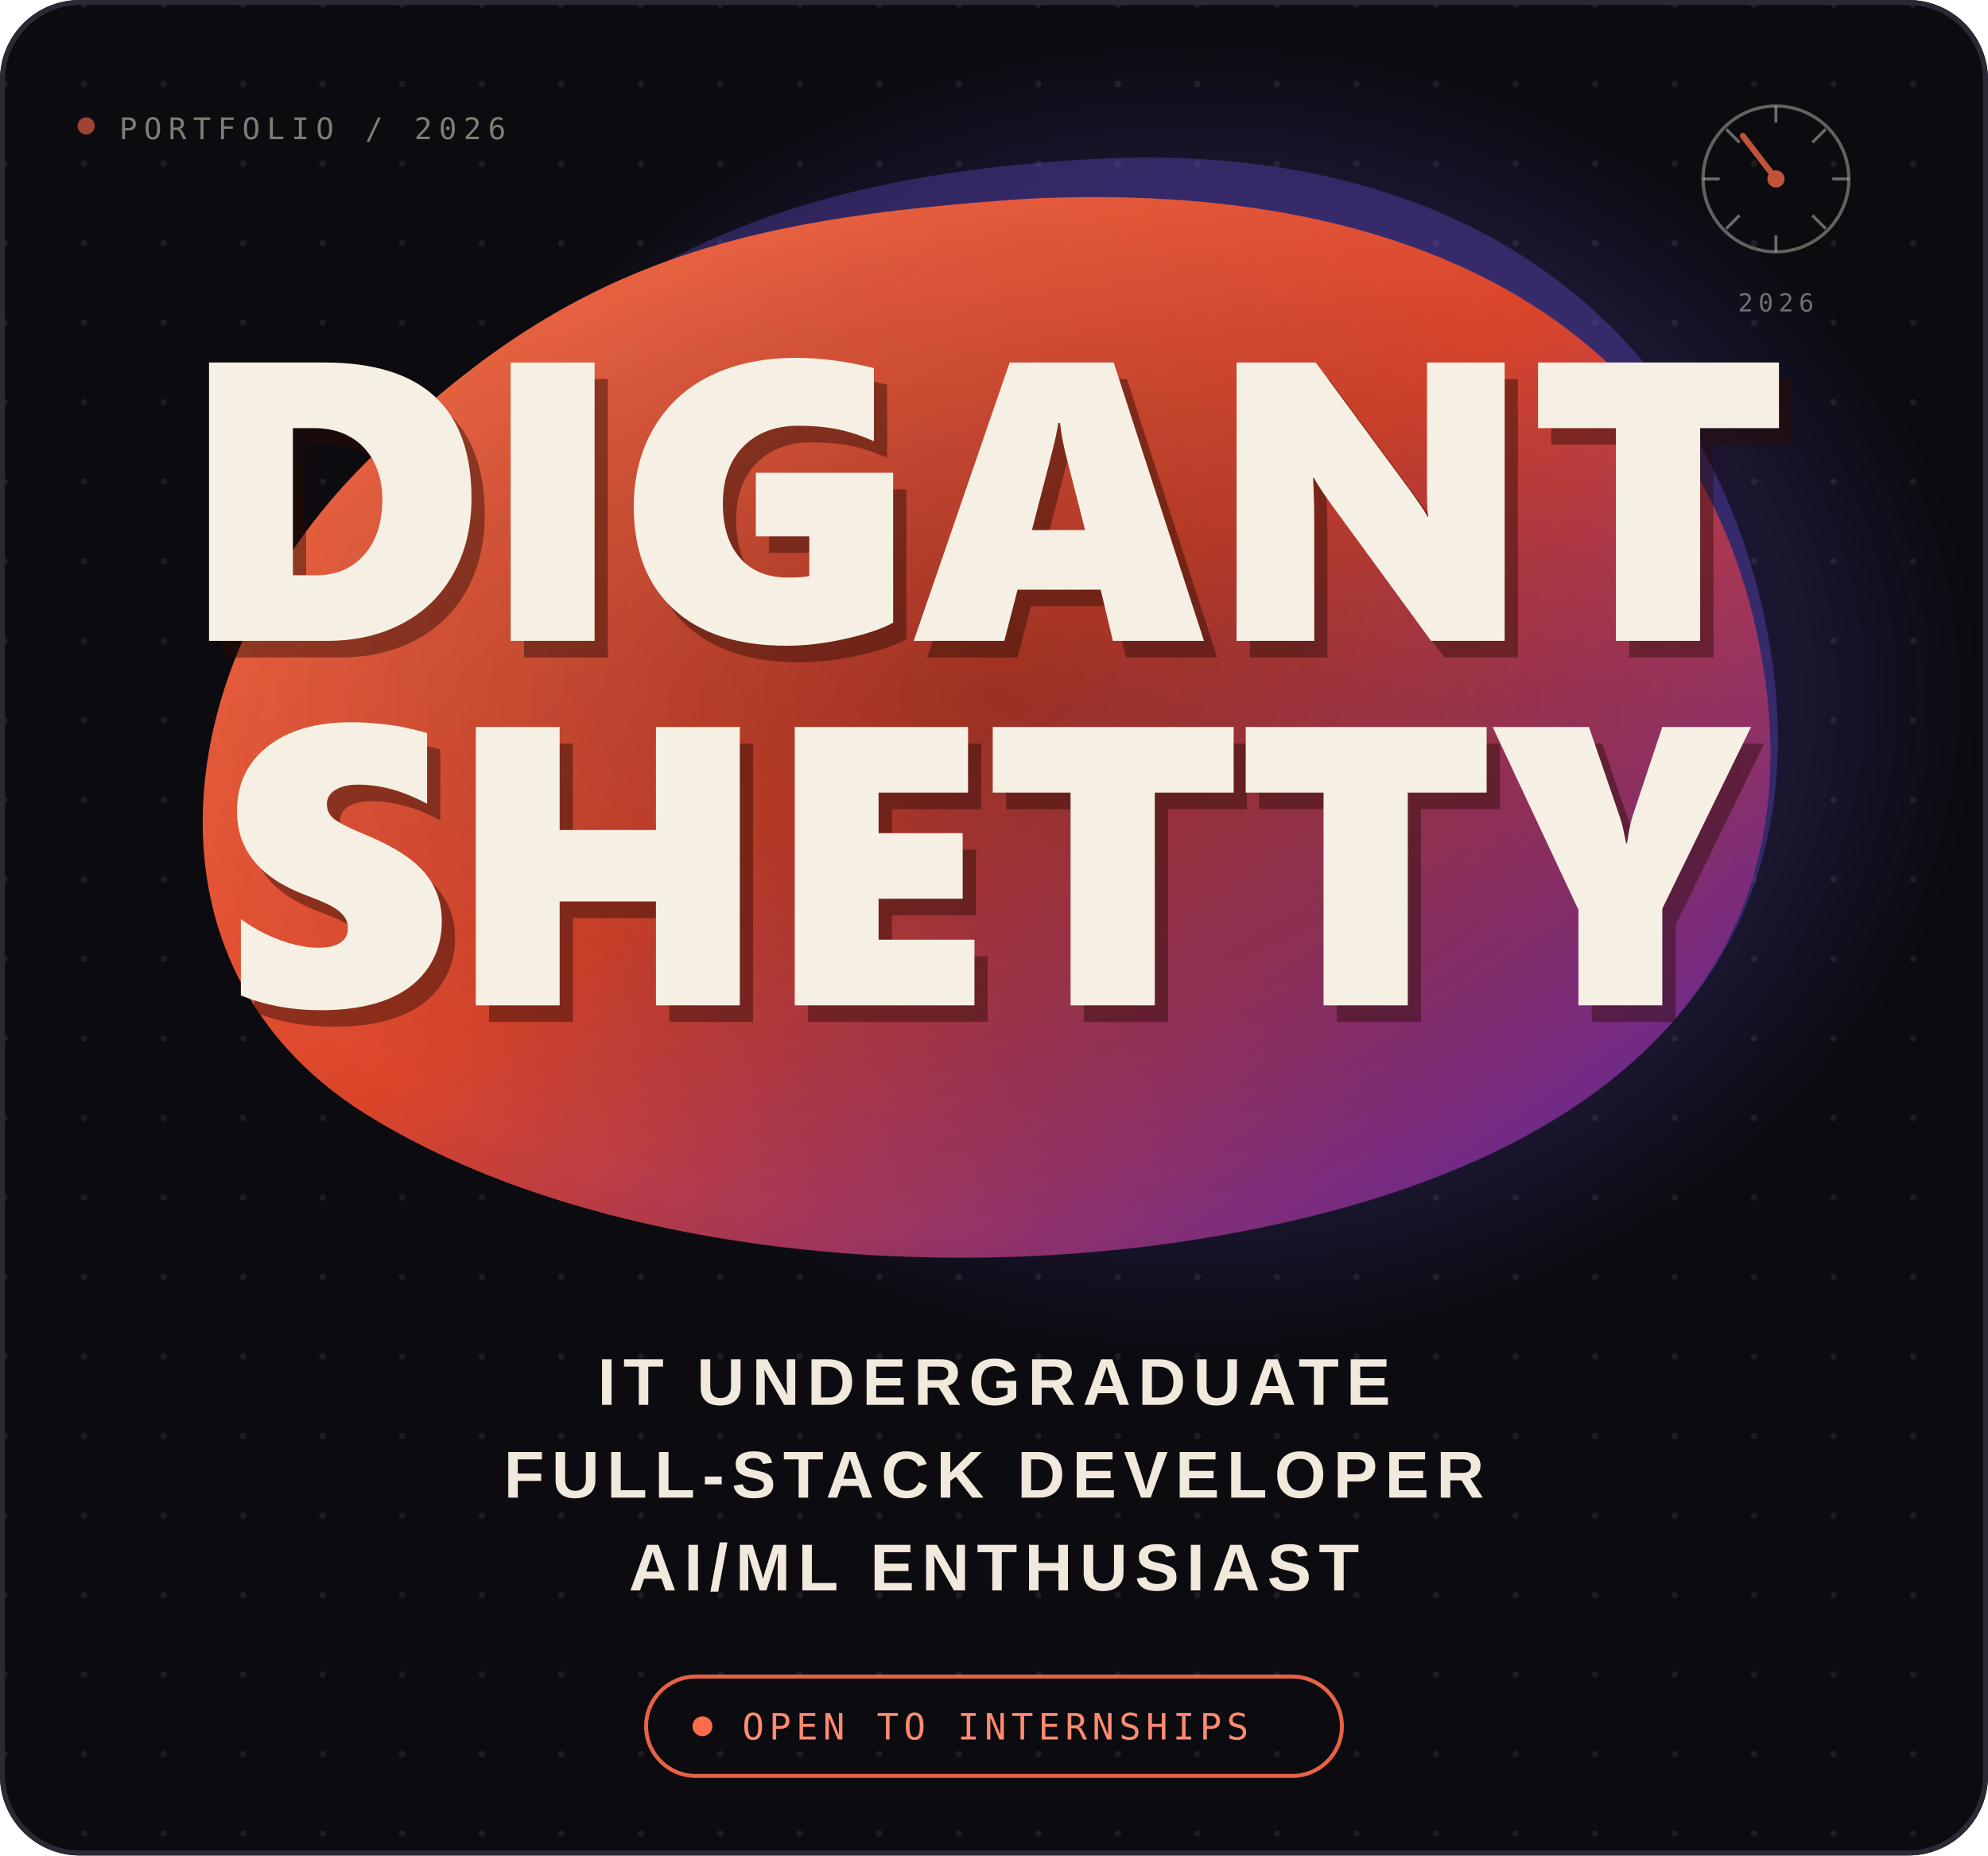
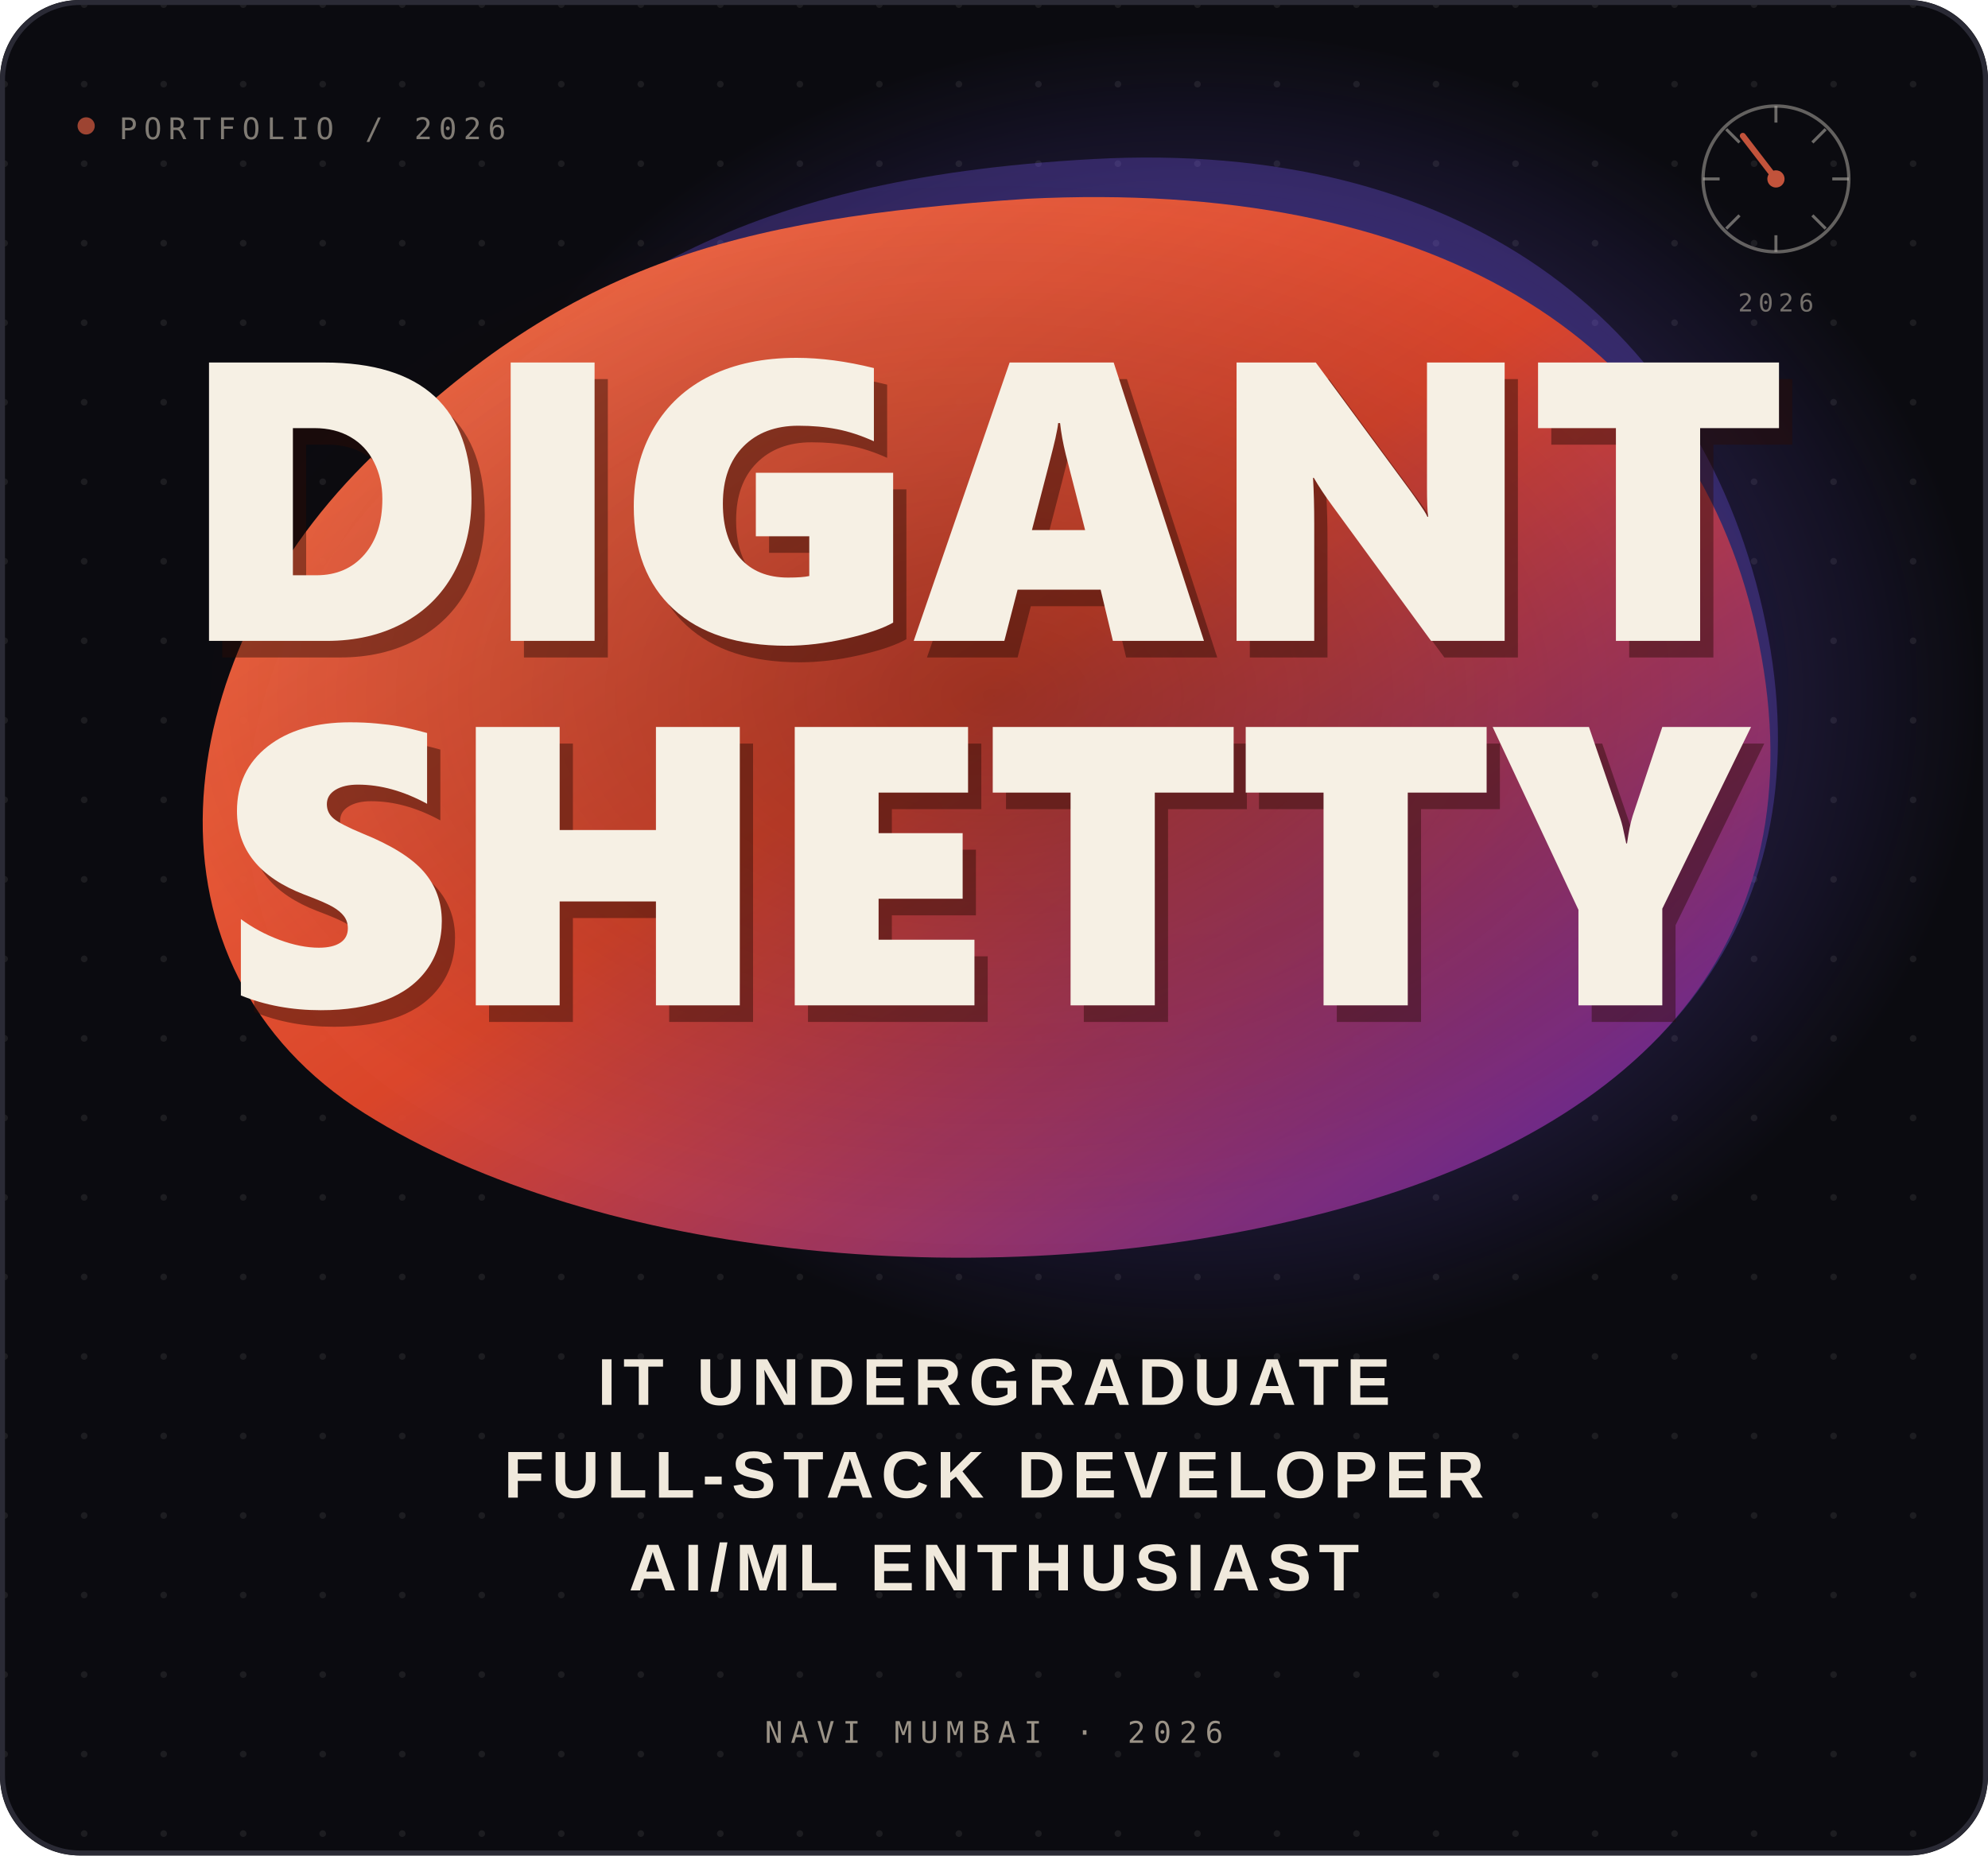
<svg xmlns="http://www.w3.org/2000/svg" width="600" height="560" viewBox="0 0 600 560" role="img" aria-labelledby="title desc">
  <defs>
    <linearGradient id="blob" x1="0" y1="0" x2="1" y2="1">
      <stop offset="0" stop-color="#FF7A52" />
      <stop offset="0.48" stop-color="#E0472A" />
      <stop offset="1" stop-color="#4B1FA8" />
    </linearGradient>
    <radialGradient id="violet" cx="0.5" cy="0.5" r="0.5">
      <stop offset="0" stop-color="#7C5CFF" stop-opacity="0.55" />
      <stop offset="1" stop-color="#7C5CFF" stop-opacity="0" />
    </radialGradient>
    <radialGradient id="shade" cx="0.5" cy="0.5" r="0.5">
      <stop offset="0" stop-color="#16040A" stop-opacity="0.32" />
      <stop offset="0.7" stop-color="#16040A" stop-opacity="0.10" />
      <stop offset="1" stop-color="#16040A" stop-opacity="0" />
    </radialGradient>
    <pattern id="dots" width="24" height="24" patternUnits="userSpaceOnUse">
      <circle cx="1.4" cy="1.4" r="1" fill="#F6F0E4" opacity="0.08" />
    </pattern>
  </defs>
  <rect width="600" height="560" rx="24" fill="#0B0B10" />
  <rect width="600" height="560" rx="24" fill="url(#dots)" />
  <rect x="0.75" y="0.75" width="598.5" height="558.5" rx="23.5" fill="none" stroke="#2A2A35" stroke-width="1.5" />
  <ellipse cx="360" cy="210" rx="240" ry="200" fill="url(#violet)" />
  <path d="M 330 48 C 440 42 512 96 532 184 C 552 272 506 336 410 362 C 314 388 196 376 126 334 C 56 292 62 204 118 146 C 174 88 220 54 330 48 Z" fill="#7C5CFF" opacity="0.28" />
  <path d="M 310 60 C 430 54 510 100 530 190 C 550 280 500 340 400 366 C 300 392 180 380 110 336 C 40 292 50 200 110 140 C 170 80 220 66 310 60 Z" fill="url(#blob)" opacity="0.97" />
  <ellipse cx="300" cy="210" rx="250" ry="160" fill="url(#shade)" />
  <g opacity="0.6">
    <text x="36" y="42" font-family="Consolas, ui-monospace, monospace" font-size="9" letter-spacing="2" fill="#CFC7B8">PORTFOLIO / 2026</text>
    <circle cx="26" cy="38" r="2.6" fill="#FF6B4A" />
  </g>
  <g opacity="0.75">
    <circle cx="536" cy="54" r="22" fill="none" stroke="#F6F0E4" stroke-width="1" opacity="0.5" />
    <g stroke="#F6F0E4" stroke-width="0.9" opacity="0.55">
      <line x1="536" y1="32" x2="536" y2="37" />
      <line x1="536" y1="71" x2="536" y2="76" />
      <line x1="514" y1="54" x2="519" y2="54" />
      <line x1="553" y1="54" x2="558" y2="54" />
      <line x1="521" y1="39" x2="525" y2="43" />
      <line x1="547" y1="65" x2="551" y2="69" />
      <line x1="551" y1="39" x2="547" y2="43" />
      <line x1="525" y1="65" x2="521" y2="69" />
    </g>
    <line x1="536" y1="54" x2="526" y2="41" stroke="#FF6B4A" stroke-width="1.8" stroke-linecap="round" />
    <circle cx="536" cy="54" r="2.6" fill="#FF6B4A" />
    <text x="536" y="94" text-anchor="middle" font-family="Consolas, ui-monospace, monospace" font-size="7.5" letter-spacing="1.6" fill="#CFC7B8" opacity="0.7">2026</text>
  </g>
  <path d="M146.30 155.36Q146.30 168.12 140.94 177.95Q135.58 187.76 125.60 193.10Q115.65 198.43 102.65 198.43L67.08 198.43L67.08 114.41L101.88 114.41Q146.30 114.41 146.30 155.36ZM119.40 155.60Q119.40 149.43 116.90 144.52Q114.43 139.59 109.80 136.91Q105.17 134.21 98.90 134.21L92.40 134.21L92.40 178.62L99.48 178.62Q108.56 178.62 113.98 172.38Q119.40 166.14 119.40 155.60ZM158.13 198.43L158.13 114.41L183.45 114.41L183.45 198.43L158.13 198.43ZM273.56 192.91Q268.82 195.61 259.37 197.75Q249.93 199.89 241.38 199.89Q219.30 199.89 207.28 188.84Q195.28 177.80 195.28 157.87Q195.28 144.52 201.33 134.15Q207.41 123.78 218.42 118.40Q229.44 113.00 244.37 113.00Q255.33 113.00 267.75 116.09L267.75 138.18Q261.95 135.56 256.61 134.53Q251.28 133.49 244.97 133.49Q234.52 133.49 228.33 139.78Q222.17 146.04 222.17 157.01Q222.17 167.49 227.34 173.41Q232.53 179.32 241.85 179.32Q246.18 179.32 248.25 178.85L248.25 166.85L232.12 166.85L232.12 147.69L273.56 147.69L273.56 192.91ZM339.88 198.43L336.18 182.96L311.12 182.96L307.12 198.43L279.77 198.43L308.72 114.41L340.12 114.41L367.37 198.43L339.88 198.43ZM323.94 132.69L323.36 132.69Q323.25 134.09 322.53 137.32Q321.84 140.53 315.45 164.98L331.50 164.98L325.65 142.12Q324.41 137.08 323.94 132.69ZM435.92 198.43L406.27 157.87Q402.75 153.07 400.52 149.21L400.29 149.21Q400.65 155.41 400.65 163.16L400.65 198.43L377.21 198.43L377.21 114.41L401.12 114.41L429.52 152.96Q430.05 153.73 430.82 154.78Q431.58 155.83 432.33 156.95Q433.10 158.06 433.78 159.11Q434.45 160.16 434.81 160.98L435.03 160.98Q434.68 158.41 434.68 152.08L434.68 114.41L458.12 114.41L458.12 198.43L435.92 198.43ZM517.12 134.21L517.12 198.43L491.70 198.43L491.70 134.21L468.20 134.21L468.20 114.41L540.92 114.41L540.92 134.21L517.12 134.21Z" fill="#2A0B04" opacity="0.45" />
  <path d="M142.30 150.36Q142.30 163.12 136.94 172.95Q131.58 182.76 121.60 188.10Q111.65 193.43 98.65 193.43L63.08 193.43L63.08 109.41L97.88 109.41Q142.30 109.41 142.30 150.36ZM115.40 150.60Q115.40 144.43 112.90 139.52Q110.43 134.59 105.80 131.91Q101.17 129.21 94.90 129.21L88.40 129.21L88.40 173.62L95.48 173.62Q104.56 173.62 109.98 167.38Q115.40 161.14 115.40 150.60ZM154.13 193.43L154.13 109.41L179.45 109.41L179.45 193.43L154.13 193.43ZM269.56 187.91Q264.82 190.61 255.37 192.75Q245.93 194.89 237.38 194.89Q215.30 194.89 203.28 183.84Q191.28 172.80 191.28 152.87Q191.28 139.52 197.33 129.15Q203.41 118.78 214.42 113.40Q225.44 108.00 240.37 108.00Q251.33 108.00 263.75 111.09L263.75 133.18Q257.95 130.56 252.61 129.53Q247.28 128.49 240.97 128.49Q230.52 128.49 224.33 134.78Q218.17 141.04 218.17 152.01Q218.17 162.49 223.34 168.41Q228.53 174.32 237.85 174.32Q242.18 174.32 244.25 173.85L244.25 161.85L228.12 161.85L228.12 142.69L269.56 142.69L269.56 187.91ZM335.88 193.43L332.18 177.96L307.12 177.96L303.12 193.43L275.77 193.43L304.72 109.41L336.12 109.41L363.37 193.43L335.88 193.43ZM319.94 127.69L319.36 127.69Q319.25 129.09 318.53 132.32Q317.84 135.53 311.45 159.98L327.50 159.98L321.65 137.12Q320.41 132.08 319.94 127.69ZM431.92 193.43L402.27 152.87Q398.75 148.07 396.52 144.21L396.29 144.21Q396.65 150.41 396.65 158.16L396.65 193.43L373.21 193.43L373.21 109.41L397.12 109.41L425.52 147.96Q426.05 148.73 426.82 149.78Q427.58 150.83 428.33 151.95Q429.10 153.06 429.78 154.11Q430.45 155.16 430.81 155.98L431.03 155.98Q430.68 153.41 430.68 147.08L430.68 109.41L454.12 109.41L454.12 193.43L431.92 193.43ZM513.12 129.21L513.12 193.43L487.70 193.43L487.70 129.21L464.20 129.21L464.20 109.41L536.92 109.41L536.92 129.21L513.12 129.21Z" fill="#F6F0E4" />
  <path d="M137.34 283.00Q137.34 291.38 132.86 297.59Q128.38 303.79 120.30 306.85Q112.22 309.89 100.83 309.89Q87.65 309.89 76.70 305.44L76.70 282.40Q81.97 286.28 88.35 288.66Q94.74 291.03 100.25 291.03Q104.42 291.03 106.70 289.53Q108.99 288.03 108.99 285.16Q108.99 283.11 107.85 281.56Q106.70 280.00 104.38 278.67Q102.07 277.32 95.81 274.98Q75.52 267.18 75.52 249.78Q75.52 237.59 84.78 230.29Q94.05 223.00 109.63 223.00Q114.02 223.00 117.71 223.36Q121.40 223.69 124.42 224.22Q127.44 224.74 132.90 226.23L132.90 247.60Q122.28 241.81 112.03 241.81Q107.81 241.81 105.22 243.40Q102.65 244.98 102.65 247.71Q102.65 250.36 104.73 252.08Q106.82 253.81 113.43 256.56Q126.50 261.85 131.92 268.11Q137.34 274.38 137.34 283.00ZM201.97 308.43L201.97 277.07L172.91 277.07L172.91 308.43L147.60 308.43L147.60 224.41L172.91 224.41L172.91 255.51L201.97 255.51L201.97 224.41L227.28 224.41L227.28 308.43L201.97 308.43ZM243.86 308.43L243.86 224.41L296.17 224.41L296.17 244.21L269.17 244.21L269.17 256.45L294.54 256.45L294.54 276.25L269.17 276.25L269.17 288.62L298.10 288.62L298.10 308.43L243.86 308.43ZM352.53 244.21L352.53 308.43L327.11 308.43L327.11 244.21L303.62 244.21L303.62 224.41L376.33 224.41L376.33 244.21L352.53 244.21ZM428.88 244.21L428.88 308.43L403.46 308.43L403.46 244.21L379.97 244.21L379.97 224.41L452.68 224.41L452.68 244.21L428.88 244.21ZM505.70 279.25L505.70 308.43L480.39 308.43L480.39 279.59L454.50 224.41L483.56 224.41L492.63 250.83Q493.57 253.53 493.95 255.51Q494.34 257.50 494.81 259.56L495.05 259.56Q495.80 254.22 496.74 251.29L505.70 224.41L532.48 224.41L505.70 279.25Z" fill="#2A0B04" opacity="0.45" />
  <path d="M133.34 278.00Q133.34 286.38 128.86 292.59Q124.38 298.79 116.30 301.85Q108.22 304.89 96.83 304.89Q83.65 304.89 72.70 300.44L72.70 277.40Q77.97 281.28 84.35 283.66Q90.74 286.03 96.25 286.03Q100.42 286.03 102.70 284.53Q104.99 283.03 104.99 280.16Q104.99 278.11 103.85 276.56Q102.70 275.00 100.38 273.67Q98.07 272.32 91.81 269.98Q71.52 262.18 71.52 244.78Q71.52 232.59 80.78 225.29Q90.05 218.00 105.63 218.00Q110.02 218.00 113.71 218.36Q117.40 218.69 120.42 219.22Q123.44 219.74 128.90 221.23L128.90 242.60Q118.28 236.81 108.03 236.81Q103.81 236.81 101.22 238.40Q98.65 239.98 98.65 242.71Q98.65 245.36 100.73 247.08Q102.82 248.81 109.43 251.56Q122.50 256.85 127.92 263.11Q133.34 269.38 133.34 278.00ZM197.97 303.43L197.97 272.07L168.91 272.07L168.91 303.43L143.60 303.43L143.60 219.41L168.91 219.41L168.91 250.51L197.97 250.51L197.97 219.41L223.28 219.41L223.28 303.43L197.97 303.43ZM239.86 303.43L239.86 219.41L292.17 219.41L292.17 239.21L265.17 239.21L265.17 251.45L290.54 251.45L290.54 271.25L265.17 271.25L265.17 283.62L294.10 283.62L294.10 303.43L239.86 303.43ZM348.53 239.21L348.53 303.43L323.11 303.43L323.11 239.21L299.62 239.21L299.62 219.41L372.33 219.41L372.33 239.21L348.53 239.21ZM424.88 239.21L424.88 303.43L399.46 303.43L399.46 239.21L375.97 239.21L375.97 219.41L448.68 219.41L448.68 239.21L424.88 239.21ZM501.70 274.25L501.70 303.43L476.39 303.43L476.39 274.59L450.50 219.41L479.56 219.41L488.63 245.83Q489.57 248.53 489.95 250.51Q490.34 252.50 490.81 254.56L491.05 254.56Q491.80 249.22 492.74 246.29L501.70 219.41L528.48 219.41L501.70 274.25Z" fill="#F6F0E4" />
  <text x="300" y="424" text-anchor="middle" font-family="Segoe UI, Arial, sans-serif" font-size="20" font-weight="600" letter-spacing="2.2" fill="#F0E9DC">IT UNDERGRADUATE</text>
  <text x="300" y="452" text-anchor="middle" font-family="Segoe UI, Arial, sans-serif" font-size="20" font-weight="600" letter-spacing="2.2" fill="#F0E9DC">FULL-STACK DEVELOPER</text>
  <text x="300" y="480" text-anchor="middle" font-family="Segoe UI, Arial, sans-serif" font-size="20" font-weight="600" letter-spacing="2.2" fill="#F0E9DC">AI/ML ENTHUSIAST</text>
-   <g>
-     <rect x="195" y="506" width="210" height="30" rx="15" fill="none" stroke="#FF6B4A" stroke-width="1.2" opacity="0.9" />
-     <circle cx="212" cy="521" r="3" fill="#FF6B4A" />
-     <text x="224" y="525" font-family="Consolas, ui-monospace, monospace" font-size="11" letter-spacing="1.5" fill="#FF8A70">OPEN TO INTERNSHIPS</text>
-   </g>
+   <text x="300" y="526" text-anchor="middle" font-family="Consolas, ui-monospace, monospace" font-size="9" letter-spacing="2.4" fill="#9B9387">NAVI MUMBAI · 2026</text>
</svg>
